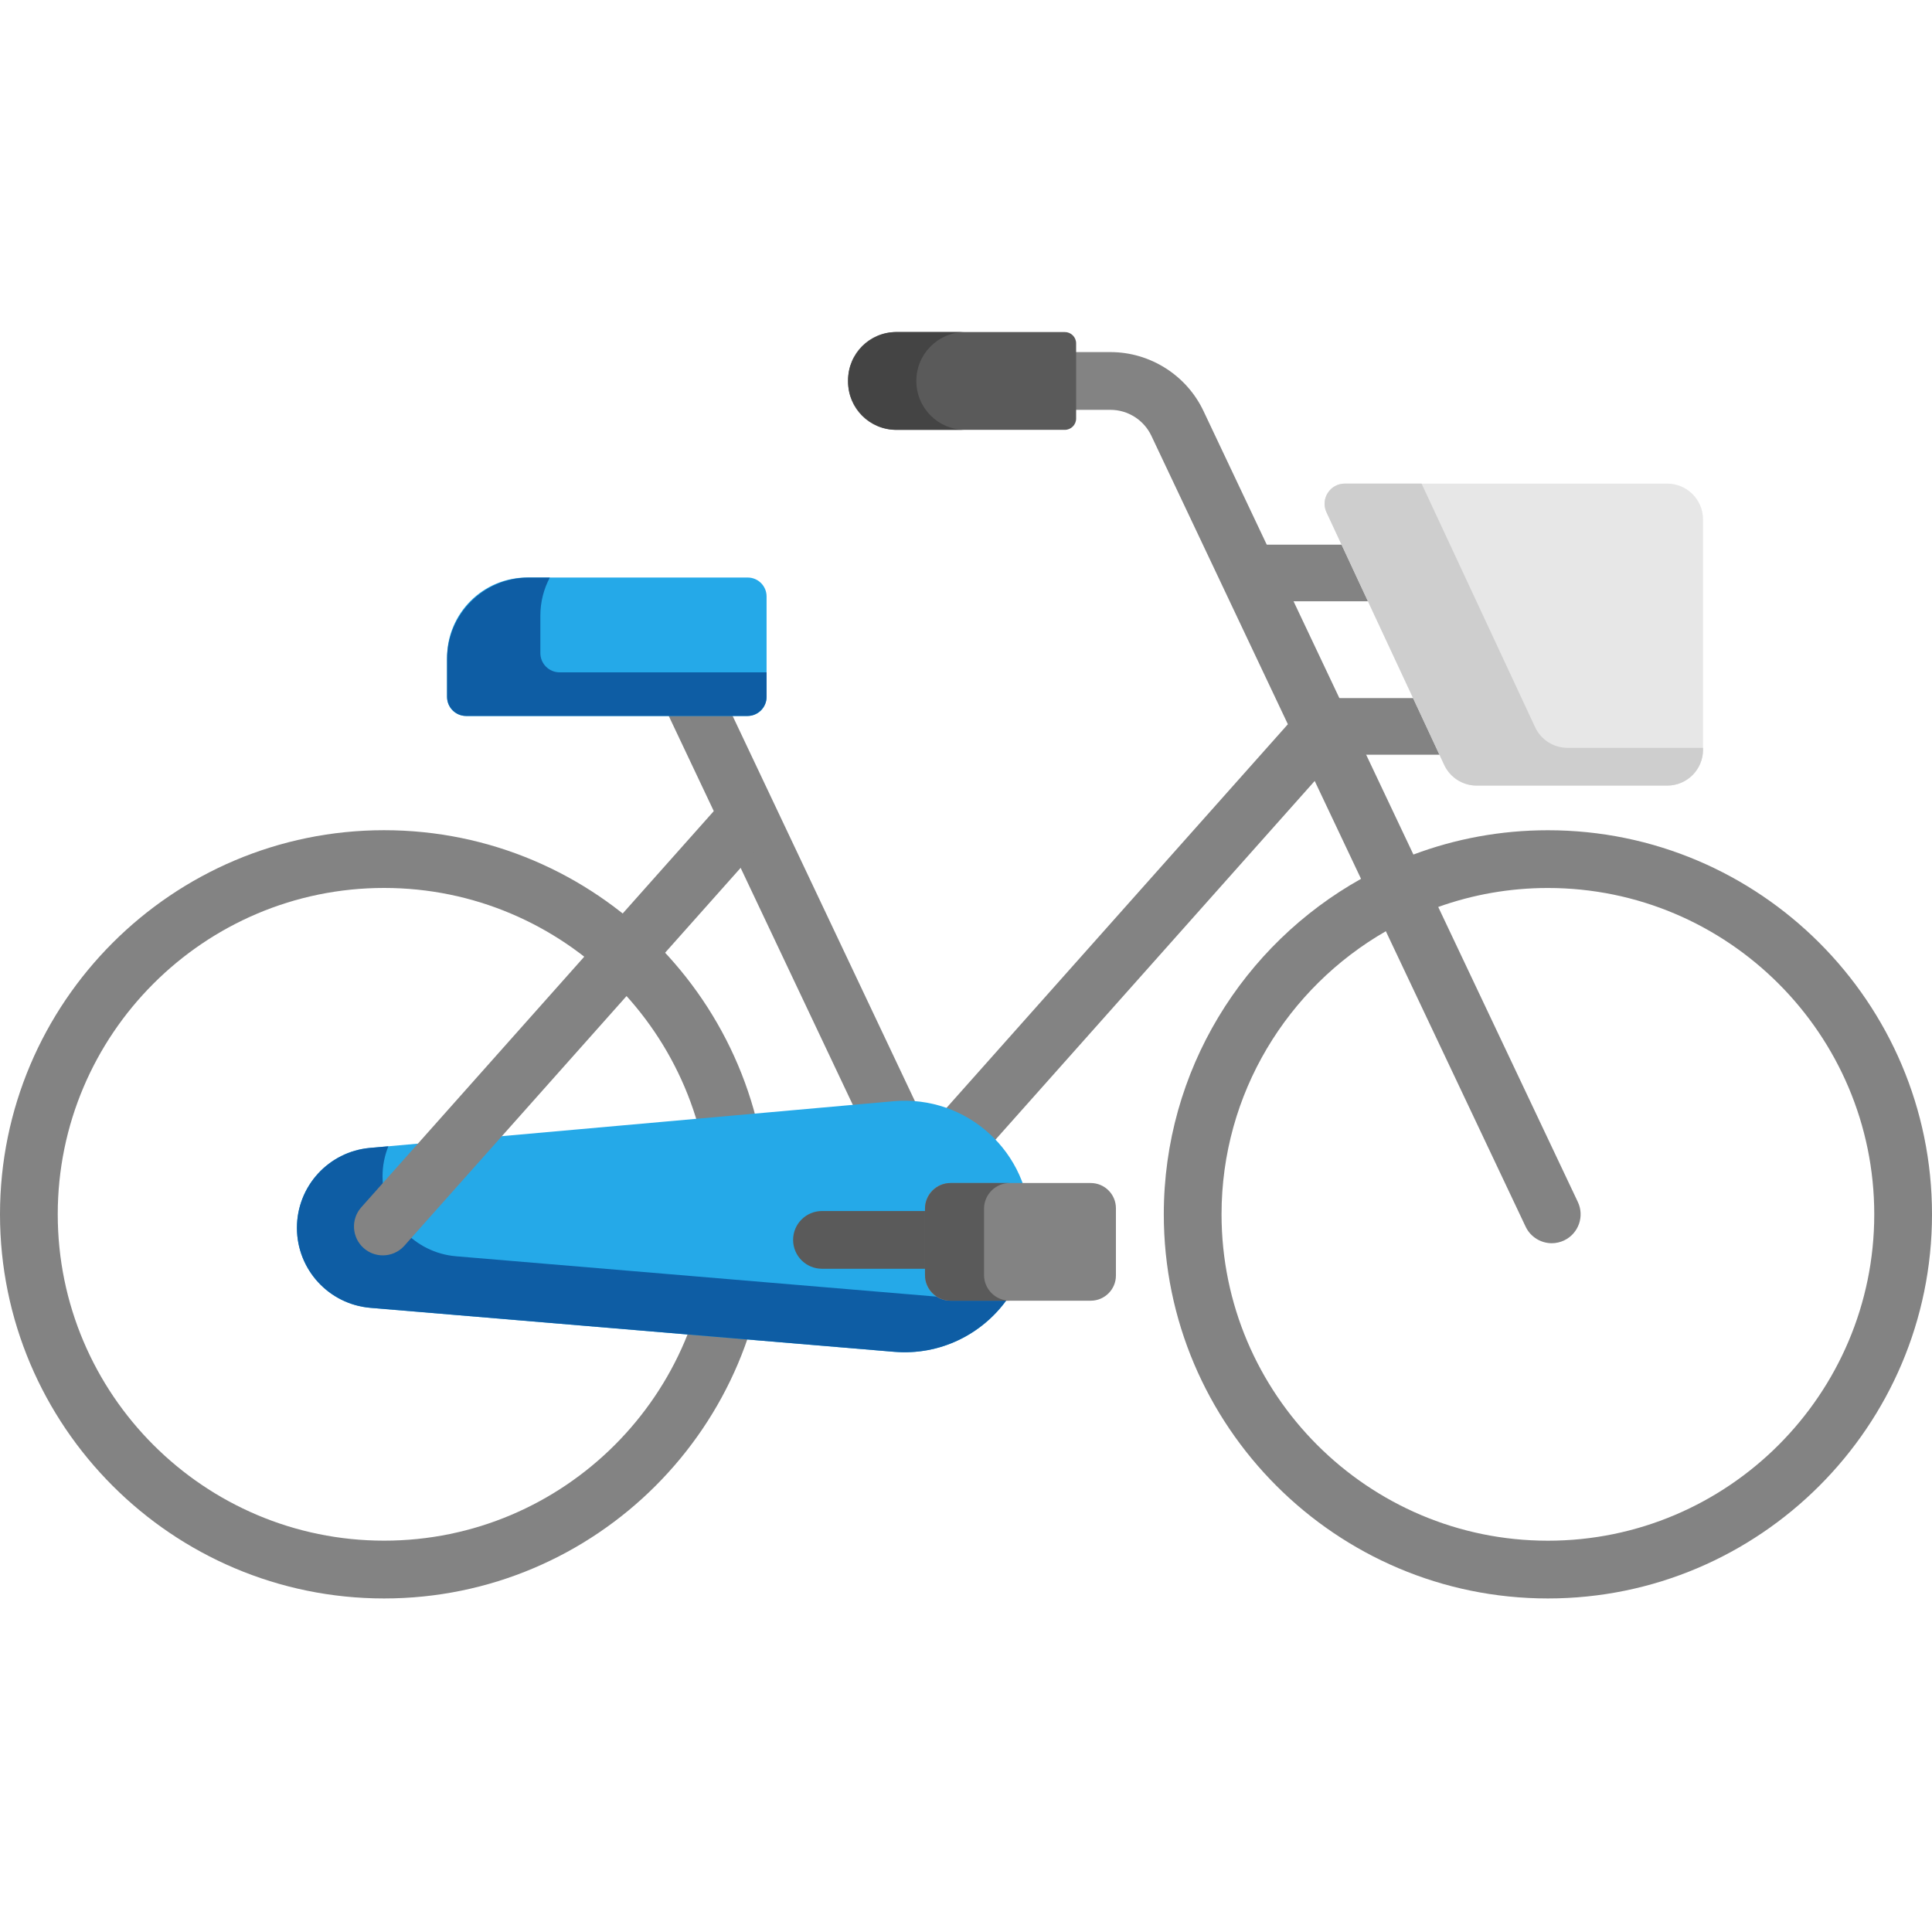
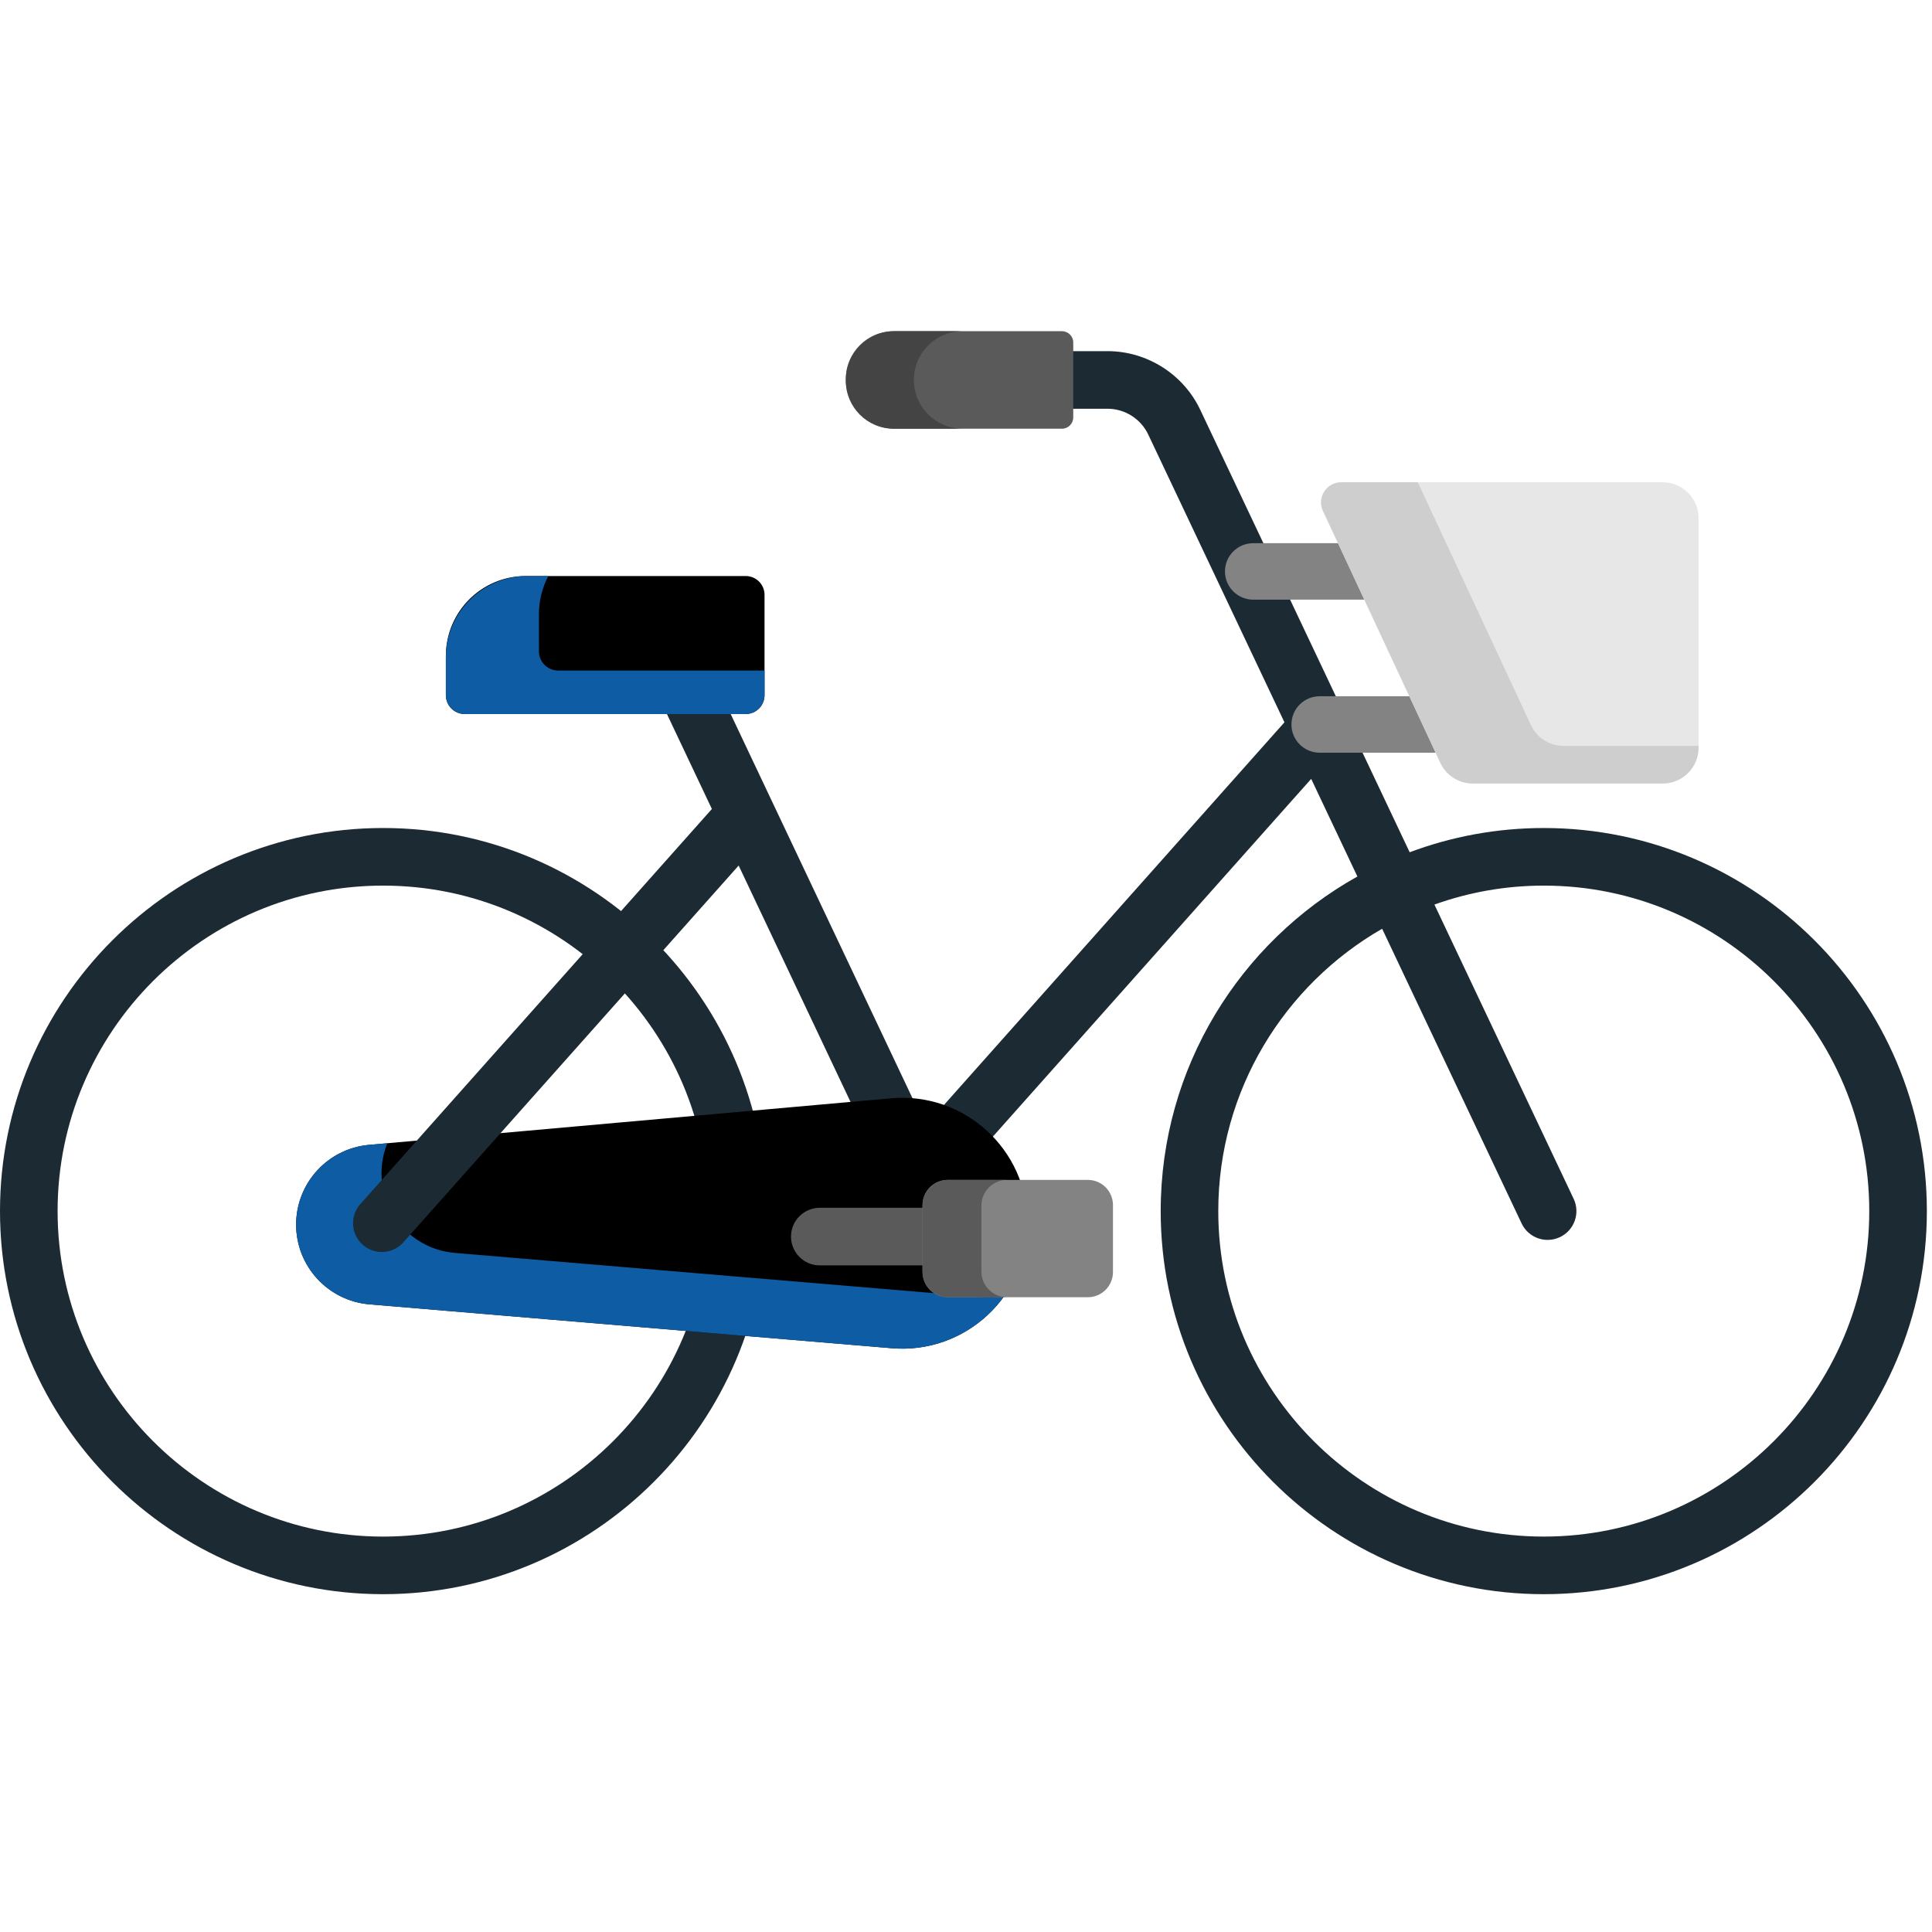
- <svg xmlns="http://www.w3.org/2000/svg" width="45" height="45" viewBox="0 0 45 45" fill="none">
-   <path d="M15.169 14.244C15.505 14.085 15.906 14.228 16.065 14.564L21.614 26.29L29.997 16.869L26.816 10.147C26.642 9.782 26.27 9.546 25.866 9.546H21.904C21.532 9.546 21.231 9.245 21.231 8.873C21.231 8.502 21.532 8.201 21.904 8.201H25.866C26.787 8.201 27.637 8.739 28.031 9.572L32.921 19.904C33.896 19.538 34.952 19.338 36.053 19.338C40.987 19.337 45 23.351 45 28.284C45 33.217 40.987 37.231 36.053 37.231C31.12 37.231 27.107 33.217 27.107 28.284C27.107 24.93 28.962 22.001 31.701 20.47L30.622 18.19L22.51 27.305H20.607L14.849 15.139C14.69 14.804 14.834 14.403 15.169 14.244ZM28.452 28.284C28.452 32.475 31.862 35.886 36.053 35.886C40.245 35.886 43.655 32.476 43.655 28.284C43.655 24.092 40.245 20.683 36.053 20.683C35.158 20.683 34.298 20.839 33.499 21.125L36.751 27.996C36.91 28.332 36.766 28.733 36.431 28.892C36.338 28.936 36.24 28.957 36.144 28.957C35.892 28.957 35.65 28.814 35.535 28.572L32.279 21.69C29.994 23.003 28.452 25.466 28.452 28.284Z" fill="#838383" />
-   <path d="M29.267 14.005H32.021C32.385 14.005 32.68 13.709 32.68 13.345C32.68 12.981 32.385 12.686 32.021 12.686H29.267C28.903 12.686 28.608 12.981 28.608 13.345C28.608 13.709 28.903 14.005 29.267 14.005Z" fill="#838383" />
-   <path d="M30.82 17.579H33.574C33.938 17.579 34.233 17.284 34.233 16.92C34.233 16.555 33.938 16.26 33.574 16.26H30.82C30.456 16.26 30.16 16.555 30.16 16.92C30.16 17.284 30.456 17.579 30.82 17.579Z" fill="#838383" />
-   <path d="M30.896 11.932L33.638 17.815C33.775 18.11 34.07 18.298 34.395 18.298H38.833C39.294 18.298 39.667 17.924 39.667 17.463V12.099C39.667 11.638 39.294 11.264 38.833 11.264H31.322C30.979 11.264 30.751 11.621 30.896 11.932Z" fill="#E7E7E7" />
-   <path d="M31.322 11.264H33.111L35.755 16.936C35.892 17.231 36.187 17.419 36.512 17.419H39.667V17.463C39.667 17.924 39.294 18.298 38.832 18.298H34.395C34.07 18.298 33.775 18.11 33.638 17.815L30.896 11.932C30.751 11.621 30.979 11.264 31.322 11.264Z" fill="#CECECE" />
-   <path d="M8.947 37.231C13.88 37.231 17.893 33.217 17.893 28.284C17.893 23.351 13.88 19.337 8.947 19.337C4.013 19.337 1.14441e-05 23.351 1.14441e-05 28.284C1.14441e-05 33.217 4.013 37.231 8.947 37.231ZM8.947 20.682C13.138 20.682 16.548 24.092 16.548 28.284C16.548 32.476 13.138 35.885 8.947 35.885C4.755 35.885 1.345 32.476 1.345 28.284C1.345 24.092 4.755 20.682 8.947 20.682Z" fill="#838383" />
-   <path d="M20.824 31.486L8.628 30.462C7.66 30.38 6.916 29.571 6.916 28.599C6.916 27.631 7.654 26.823 8.618 26.737L20.809 25.65C22.522 25.497 23.998 26.846 23.998 28.567C23.998 30.281 22.532 31.63 20.824 31.486Z" fill="#25A9E8" />
-   <path d="M8.618 26.737L9.046 26.699C8.958 26.916 8.91 27.152 8.91 27.398C8.91 28.37 9.654 29.179 10.622 29.261L22.818 30.285C23.035 30.303 23.247 30.297 23.453 30.27C22.874 31.078 21.897 31.576 20.824 31.486L8.628 30.462C7.66 30.38 6.916 29.571 6.916 28.599C6.916 27.631 7.654 26.823 8.618 26.737Z" fill="#0E5DA4" />
-   <path d="M17.415 16.676H10.852C10.609 16.676 10.413 16.479 10.413 16.236V15.317C10.413 14.287 11.247 13.452 12.277 13.452H17.415C17.658 13.452 17.855 13.649 17.855 13.892V16.236C17.855 16.479 17.658 16.676 17.415 16.676Z" fill="#25A9E8" />
-   <path d="M12.315 13.453H12.806C12.666 13.717 12.586 14.018 12.586 14.338V15.211C12.586 15.459 12.787 15.66 13.035 15.66H17.855V16.227C17.855 16.475 17.654 16.676 17.407 16.676H10.861C10.614 16.676 10.413 16.475 10.413 16.227V15.355C10.413 14.304 11.264 13.453 12.315 13.453Z" fill="#0E5DA4" />
-   <path d="M19.146 29.552H23.944C24.315 29.552 24.616 29.251 24.616 28.879C24.616 28.508 24.315 28.207 23.944 28.207H19.146C18.774 28.207 18.473 28.508 18.473 28.879C18.473 29.251 18.774 29.552 19.146 29.552Z" fill="#5A5A5A" />
-   <path d="M25.405 30.296H22.132C21.808 30.296 21.545 30.032 21.545 29.708V28.143C21.545 27.818 21.808 27.555 22.132 27.555H25.405C25.729 27.555 25.992 27.818 25.992 28.143V29.708C25.993 30.032 25.729 30.296 25.405 30.296Z" fill="#838383" />
-   <path d="M22.144 27.555H23.519C23.188 27.555 22.92 27.824 22.92 28.155V29.696C22.92 30.027 23.188 30.295 23.519 30.295H22.144C21.813 30.295 21.545 30.027 21.545 29.696V28.155C21.545 27.824 21.813 27.555 22.144 27.555Z" fill="#5A5A5A" />
-   <path d="M24.801 10.012H20.869C20.253 10.012 19.753 9.512 19.753 8.896V8.851C19.753 8.234 20.253 7.734 20.869 7.734H24.801C24.947 7.734 25.065 7.852 25.065 7.998V9.748C25.065 9.894 24.947 10.012 24.801 10.012Z" fill="#5A5A5A" />
-   <path d="M20.892 7.734H22.481C21.852 7.734 21.343 8.244 21.343 8.873C21.343 9.502 21.852 10.012 22.481 10.012H20.892C20.263 10.012 19.753 9.502 19.753 8.873C19.753 8.244 20.263 7.734 20.892 7.734Z" fill="#444444" />
-   <path d="M8.917 29.24C9.103 29.24 9.287 29.164 9.42 29.014L17.855 19.535L16.945 18.533L8.415 28.12C8.168 28.398 8.193 28.823 8.47 29.07C8.599 29.184 8.758 29.24 8.917 29.24Z" fill="#838383" />
+ <svg xmlns="http://www.w3.org/2000/svg" width="100%" height="100%" viewBox="0 0 188 188" version="1.1" xml:space="preserve" style="fill-rule:evenodd;clip-rule:evenodd;stroke-linejoin:round;stroke-miterlimit:2;">
+   <path d="M63.206,59.349c1.397,-0.661 3.068,-0.064 3.731,1.334l23.122,48.857l34.928,-39.253l-13.255,-28.008c-0.722,-1.521 -2.275,-2.505 -3.959,-2.505l-16.508,0c-1.547,0 -2.802,-1.255 -2.802,-2.803c0,-1.547 1.255,-2.802 2.802,-2.802l16.508,0c3.84,0 7.382,2.243 9.024,5.713l20.375,43.05c4.063,-1.523 8.461,-2.359 13.051,-2.359c20.555,-0.001 37.277,16.722 37.277,37.277c0,20.555 -16.722,37.278 -37.277,37.278c-20.556,0 -37.278,-16.723 -37.278,-37.278c0,-13.977 7.732,-26.179 19.141,-32.559l-4.496,-9.5l-33.797,37.981l-7.932,0l-23.991,-50.691c-0.661,-1.399 -0.063,-3.07 1.336,-3.732Zm55.343,58.501c0,17.463 14.208,31.672 31.674,31.672c17.464,0 31.672,-14.207 31.672,-31.672c0,-17.465 -14.208,-31.673 -31.672,-31.673c-3.733,0 -7.315,0.653 -10.642,1.845l13.548,28.629c0.662,1.399 0.064,3.07 -1.333,3.732c-0.388,0.183 -0.797,0.27 -1.198,0.27c-1.05,0 -2.057,-0.593 -2.534,-1.605l-13.57,-28.673c-9.517,5.47 -15.945,15.733 -15.945,27.475Z" style="fill:#1c2b33;fill-rule:nonzero;" />
+   <path d="M121.947,58.352l11.474,0c1.518,0 2.747,-1.231 2.747,-2.747c0,-1.518 -1.229,-2.747 -2.747,-2.747l-11.474,0c-1.517,0 -2.747,1.229 -2.747,2.747c0,1.516 1.23,2.747 2.747,2.747Z" style="fill:#838383;fill-rule:nonzero;" />
+   <path d="M128.415,73.245l11.476,0c1.517,0 2.747,-1.23 2.747,-2.747c0,-1.518 -1.23,-2.746 -2.747,-2.746l-11.476,0c-1.516,0 -2.746,1.228 -2.746,2.746c0,1.517 1.23,2.747 2.746,2.747Z" style="fill:#838383;fill-rule:nonzero;" />
+   <path d="M128.735,49.717l11.424,24.513c0.571,1.226 1.801,2.01 3.154,2.01l18.489,0c1.921,0 3.479,-1.558 3.479,-3.479l0,-22.349c0,-1.922 -1.558,-3.48 -3.479,-3.48l-31.292,0c-1.432,0 -2.38,1.488 -1.775,2.785Z" style="fill:#e7e7e7;fill-rule:nonzero;" />
+   <path d="M130.51,46.932l7.454,0l11.015,23.636c0.571,1.228 1.801,2.012 3.154,2.012l13.148,0l0,0.181c0,1.922 -1.558,3.479 -3.48,3.479l-18.488,0c-1.353,0 -2.583,-0.784 -3.154,-2.01l-11.424,-24.513c-0.605,-1.297 0.343,-2.785 1.775,-2.785Z" style="fill:#cecece;fill-rule:nonzero;" />
+   <path d="M37.278,155.128c20.555,0 37.277,-16.723 37.277,-37.278c0,-20.555 -16.722,-37.278 -37.277,-37.278c-20.555,0 -37.278,16.723 -37.278,37.278c0,20.555 16.723,37.278 37.278,37.278Zm0,-68.951c17.463,0 31.673,14.208 31.673,31.673c0,17.465 -14.208,31.673 -31.673,31.673c-17.465,-0.001 -31.673,-14.208 -31.673,-31.673c0,-17.465 14.208,-31.673 31.673,-31.673Z" style="fill:#1c2b33;fill-rule:nonzero;" />
+   <path d="M86.766,131.193l-50.814,-4.269c-4.034,-0.339 -7.137,-3.712 -7.137,-7.761c0,-4.033 3.078,-7.398 7.095,-7.758l50.793,-4.531c7.14,-0.639 13.29,4.986 13.29,12.156c0,7.142 -6.108,12.76 -13.227,12.163Z" style="fill-rule:nonzero;" />
+   <path d="M35.91,111.405l1.78,-0.158c-0.364,0.903 -0.565,1.885 -0.565,2.912c0,4.049 3.101,7.422 7.135,7.761l50.816,4.267c0.901,0.076 1.785,0.051 2.644,-0.063c-2.411,3.368 -6.482,5.445 -10.954,5.069l-50.814,-4.269c-4.034,-0.339 -7.137,-3.712 -7.137,-7.761c0,-4.033 3.078,-7.398 7.095,-7.758Z" style="fill:#0e5da4;fill-rule:nonzero;" />
+   <path d="M72.564,69.483l-27.347,-0.001c-1.011,0.001 -1.831,-0.82 -1.831,-1.83l0,-3.833c0,-4.288 3.478,-7.767 7.768,-7.767l21.41,0c1.011,0 1.831,0.821 1.831,1.831l0,9.767c0,1.012 -0.82,1.832 -1.831,1.832Z" style="fill-rule:nonzero;" />
+   <path d="M51.311,56.053l2.047,0c-0.582,1.102 -0.915,2.356 -0.915,3.691l0,3.635c0,1.033 0.837,1.869 1.869,1.869l20.083,0l0,2.367c0,1.031 -0.837,1.868 -1.868,1.868l-27.273,0c-1.031,0 -1.868,-0.837 -1.868,-1.868l0,-3.637c0,-4.377 3.549,-7.925 7.925,-7.925Z" style="fill:#0e5da4;fill-rule:nonzero;" />
+   <path d="M79.774,123.133l19.991,0c1.548,0 2.803,-1.255 2.803,-2.803c0,-1.547 -1.255,-2.802 -2.803,-2.802l-19.991,0c-1.548,0 -2.802,1.255 -2.802,2.802c0,1.548 1.254,2.803 2.802,2.803Z" style="fill:#5a5a5a;fill-rule:nonzero;" />
+   <path d="M105.854,126.231l-13.636,0c-1.352,0 -2.448,-1.097 -2.448,-2.449l0,-6.52c0,-1.352 1.096,-2.448 2.448,-2.448l13.636,0c1.351,0 2.447,1.096 2.447,2.448l0,6.52c0.002,1.352 -1.096,2.449 -2.447,2.449Z" style="fill:#838383;fill-rule:nonzero;" />
+   <path d="M92.268,114.814l5.729,0c-1.38,0 -2.497,1.119 -2.497,2.498l0,6.42c0,1.38 1.117,2.498 2.497,2.498l-5.729,0c-1.38,0 -2.498,-1.118 -2.498,-2.498l0,-6.42c0,-1.379 1.118,-2.498 2.498,-2.498Z" style="fill:#5a5a5a;fill-rule:nonzero;" />
+   <path d="M103.338,41.717l-16.381,0c-2.57,0 -4.651,-2.083 -4.651,-4.651l0,-0.189c0,-2.568 2.081,-4.65 4.651,-4.65l16.38,0c0.607,0 1.099,0.492 1.099,1.098l0,7.293c0,0.606 -0.492,1.099 -1.099,1.099Z" style="fill:#5a5a5a;fill-rule:nonzero;" />
+   <path d="M87.051,32.227l6.622,0c-2.621,0 -4.745,2.124 -4.745,4.745c0,2.62 2.124,4.745 4.745,4.745l-6.622,0c-2.621,0 -4.745,-2.125 -4.745,-4.745c0,-2.621 2.124,-4.745 4.745,-4.745Z" style="fill:#444;fill-rule:nonzero;" />
+   <path d="M37.155,121.832c0.772,0 1.54,-0.317 2.094,-0.94l35.146,-39.497l-3.789,-4.173l-35.544,39.945c-1.029,1.156 -0.926,2.927 0.23,3.956c0.535,0.476 1.2,0.709 1.863,0.709Z" style="fill:#1c2b33;fill-rule:nonzero;" />
</svg>
